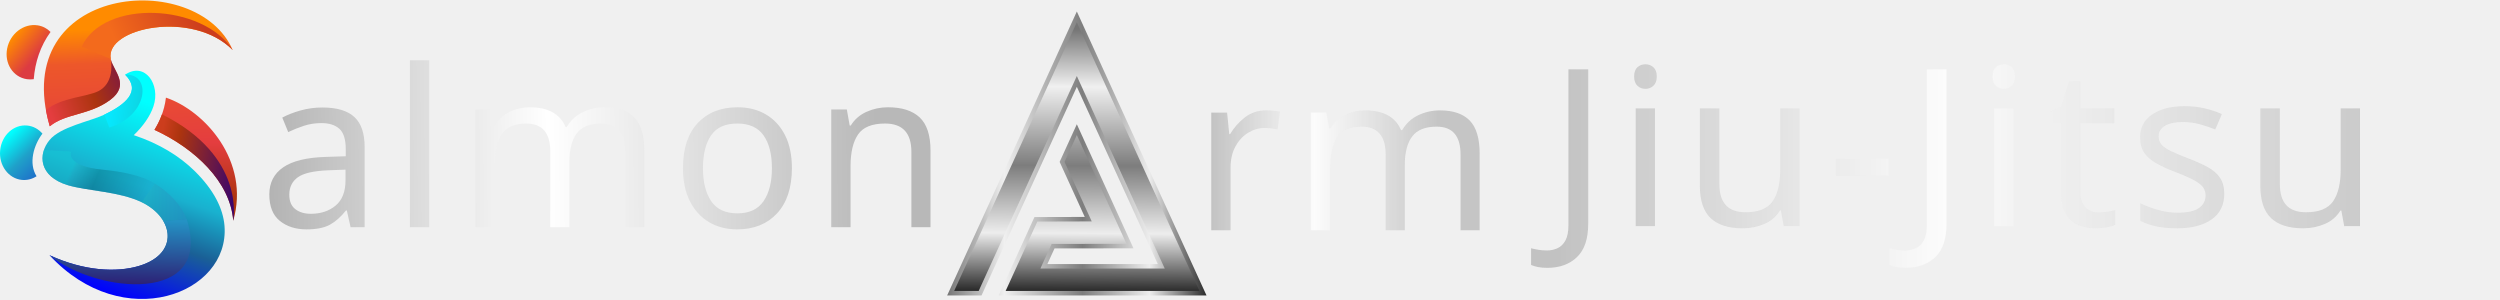
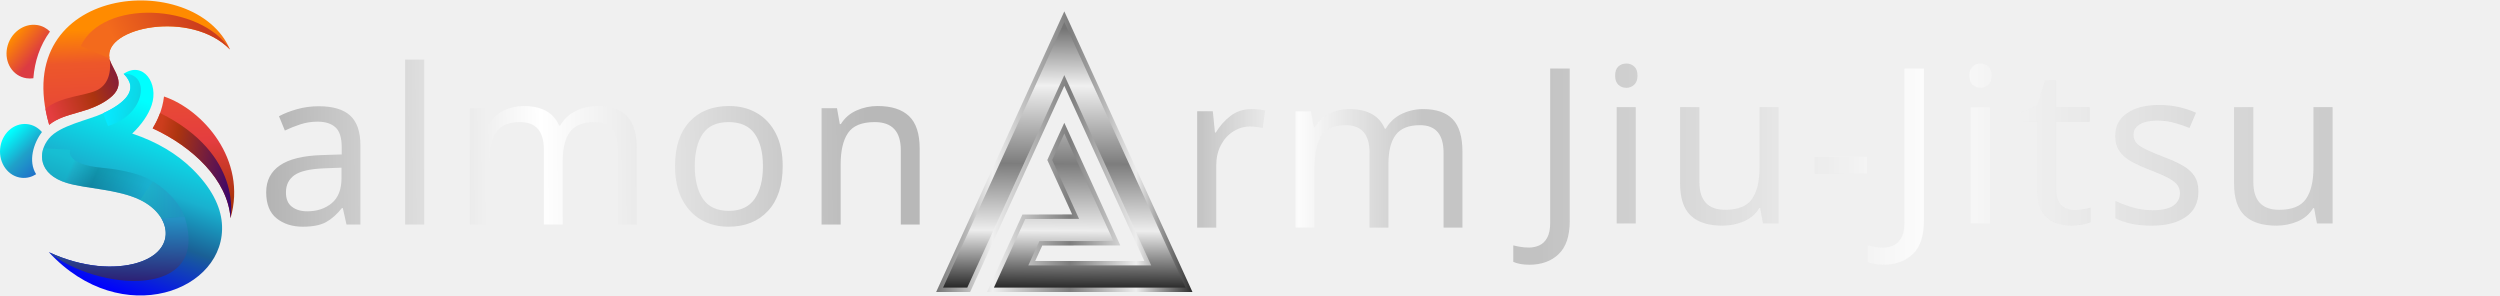
- <svg xmlns="http://www.w3.org/2000/svg" xmlns:xlink="http://www.w3.org/1999/xlink" xml:space="preserve" width="4250" height="509" version="1.1" style="clip-rule:evenodd;fill-rule:evenodd;image-rendering:optimizeQuality;shape-rendering:geometricPrecision;text-rendering:geometricPrecision" viewBox="0 0 4250 509" id="svg498">
+ <svg xmlns="http://www.w3.org/2000/svg" xmlns:xlink="http://www.w3.org/1999/xlink" xml:space="preserve" width="4300" height="509" version="1.1" style="clip-rule:evenodd;fill-rule:evenodd;image-rendering:optimizeQuality;shape-rendering:geometricPrecision;text-rendering:geometricPrecision" viewBox="0 0 4300 509" id="svg498">
  <defs id="defs458">
    <rect x="324.307" y="749.64" width="1492.361" height="358.245" id="rect1255" />
    <rect x="2319.186" y="131.846" width="1927.017" height="445.153" id="rect1785" />
    <rect x="442.917" y="216.741" width="546.116" height="175.648" id="rect9625" />
    <linearGradient id="linearGradient4618">
      <stop style="stop-color:#ffffff;stop-opacity:1;" offset="0" id="stop4616" />
    </linearGradient>
    <linearGradient id="id13" gradientUnits="userSpaceOnUse" x1="423.65" y1="797.39" x2="1601.56" y2="839.35">
      <stop offset="0" style="stop-opacity:1; stop-color:#B3B3B3" id="stop2374" />
      <stop offset="0.459" style="stop-opacity:1; stop-color:white" id="stop2376" />
      <stop offset="1" style="stop-opacity:1; stop-color:#B8B8B8" id="stop2378" />
    </linearGradient>
    <rect x="584.804" y="423.15" width="833.036" height="216.65" id="rect87621" />
    <linearGradient id="linearGradient78316" gradientUnits="userSpaceOnUse" x1="857.13" y1="789.37" x2="868.31" y2="1087.19" spreadMethod="pad">
      <stop offset="0" style="stop-opacity:1; stop-color:#FF8B00" id="stop78308" />
      <stop offset="0.196" style="stop-color:#ed572a;stop-opacity:1;" id="stop78310" />
      <stop offset="0.671" style="stop-color:#e43d3f;stop-opacity:1;" id="stop84364" />
      <stop offset="1" style="stop-color:#ac340f;stop-opacity:1;" id="stop78314" />
    </linearGradient>
    <linearGradient id="linearGradient78294" gradientUnits="userSpaceOnUse" x1="857.13" y1="789.37" x2="868.31" y2="1087.19" spreadMethod="pad">
      <stop offset="0" style="stop-opacity:1; stop-color:#FF8B00" id="stop78286" />
      <stop offset="0.2" style="stop-color:#ed572a;stop-opacity:1;" id="stop78288" />
      <stop offset="0.4" style="stop-opacity:1; stop-color:#DB2455" id="stop78290" />
    </linearGradient>
    <linearGradient id="linearGradient78284" gradientUnits="userSpaceOnUse" x1="857.13" y1="789.37" x2="868.31" y2="1087.19">
      <stop offset="0" style="stop-opacity:1; stop-color:#FF8B00" id="stop78276" />
      <stop offset="0.2" style="stop-color:#ed572a;stop-opacity:1;" id="stop78278" />
      <stop offset="0.4" style="stop-opacity:1; stop-color:#DB2455" id="stop78280" />
    </linearGradient>
    <linearGradient id="linearGradient47350" gradientUnits="userSpaceOnUse" x1="590.82" y1="970.99" x2="653.27" y2="1036.17">
      <stop offset="0" style="stop-color:#1eb6c8;stop-opacity:1;" id="stop47346" />
      <stop offset="0.475" style="stop-color:#21a4c5;stop-opacity:1;" id="stop67958" />
      <stop offset="1" style="stop-color:#2492c2;stop-opacity:1;" id="stop47348" />
    </linearGradient>
    <linearGradient id="linearGradient47140" gradientUnits="userSpaceOnUse" x1="590.82" y1="970.99" x2="653.27" y2="1036.17">
      <stop offset="0" style="stop-color:#00ffff;stop-opacity:1;" id="stop47134" />
      <stop offset="0.75" style="stop-color:#1fa1c9;stop-opacity:1;" id="stop47136" />
      <stop offset="1" style="stop-color:#2492c2;stop-opacity:1;" id="stop47138" />
    </linearGradient>
    <linearGradient id="linearGradient46833" gradientUnits="userSpaceOnUse" x1="590.82" y1="970.99" x2="653.27" y2="1036.17">
      <stop offset="0" style="stop-color:#1aaece;stop-opacity:1;" id="stop46827" />
      <stop offset="1" style="stop-color:#1e92c4;stop-opacity:1;" id="stop46831" />
    </linearGradient>
    <style type="text/css" id="style364">
   
    .fil0 {fill:white}
    .fil1 {fill:black;fill-rule:nonzero}
    .fil2 {fill:white;fill-rule:nonzero}
    .fil5 {fill:url(#id0)}
    .fil12 {fill:url(#id1)}
    .fil15 {fill:url(#id2)}
    .fil11 {fill:url(#id3)}
    .fil10 {fill:url(#id4)}
    .fil7 {fill:url(#id5)}
    .fil16 {fill:url(#id6)}
    .fil13 {fill:url(#id7)}
    .fil6 {fill:url(#id8)}
    .fil14 {fill:url(#id9)}
    .fil9 {fill:url(#id10)}
    .fil8 {fill:url(#id11)}
    .fil4 {fill:url(#id12);fill-rule:nonzero}
    .fil3 {fill:url(#id13);fill-rule:nonzero}
   
  </style>
    <linearGradient id="id0" gradientUnits="userSpaceOnUse" x1="1197.54" y1="734.92" x2="1200.05" y2="1242.72" spreadMethod="pad">
      <stop offset="0" style="stop-opacity:1; stop-color:#303030" id="stop366" />
      <stop offset="0.22" style="stop-opacity:1; stop-color:#F0F0F0" id="stop368" />
      <stop offset="0.522" style="stop-opacity:1; stop-color:#7D7D7D" id="stop370" />
      <stop offset="0.78" style="stop-opacity:1; stop-color:#EDEDED" id="stop372" />
      <stop offset="1" style="stop-opacity:1; stop-color:#4F4F4F" id="stop374" />
    </linearGradient>
    <linearGradient id="id1" gradientUnits="userSpaceOnUse" x1="916.32" y1="780.73" x2="782.9" y2="841.26" gradientTransform="translate(-573.6001,-744.0395)">
      <stop offset="0" style="stop-opacity:1; stop-color:#CC3D1D" id="stop377" />
      <stop offset="1" style="stop-opacity:1; stop-color:#F36A1C" id="stop379" />
    </linearGradient>
    <linearGradient id="id2" gradientUnits="userSpaceOnUse" x1="681.87" y1="1005.08" x2="825.8" y2="1068.09" gradientTransform="translate(-573.6001,-744.0395)">
      <stop offset="0.144" style="stop-color:#16c8d5;stop-opacity:1;" id="stop382" />
      <stop offset="0.187" style="stop-color:#1eb6c8;stop-opacity:1;" id="stop384" />
      <stop offset="0.43" style="stop-color:#0a7d8f;stop-opacity:1;" id="stop50558" />
      <stop offset="1" style="stop-opacity:1; stop-color:#1AAECE" id="stop386" />
    </linearGradient>
    <linearGradient id="id3" gradientUnits="userSpaceOnUse" x1="978.72" y1="1028.43" x2="843.44" y2="1004.34" gradientTransform="translate(-573.6001,-744.0395)">
      <stop offset="0" style="stop-color:#3c066b;stop-opacity:1;" id="stop389" />
      <stop offset="0.78" style="stop-color:#ac340f;stop-opacity:1;" id="stop84976" />
      <stop offset="1" style="stop-color:#cc3d1d;stop-opacity:1;" id="stop84854" />
    </linearGradient>
    <linearGradient id="id4" gradientUnits="userSpaceOnUse" x1="857.13" y1="789.37" x2="868.31" y2="1087.19" xlink:href="#linearGradient78294" gradientTransform="translate(855.561,40.68041)">
      <stop offset="0" style="stop-opacity:1; stop-color:#FF8B00" id="stop394" />
      <stop offset="0.2" style="stop-color:#ed572a;stop-opacity:1;" id="stop68267" />
      <stop offset="0.4" style="stop-opacity:1; stop-color:#DB2455" id="stop396" />
      <stop offset="1" style="stop-opacity:1; stop-color:#4F017F" id="stop398" />
    </linearGradient>
    <linearGradient id="id5" gradientUnits="userSpaceOnUse" x1="874.97" y1="936.4" x2="764.96" y2="1245.46" gradientTransform="translate(-573.6001,-744.0395)">
      <stop offset="0" style="stop-color:#00ffff;stop-opacity:1;" id="stop401" />
      <stop offset="0.418" style="stop-color:#19b1cf;stop-opacity:1;" id="stop19991" />
      <stop offset="0.66" style="stop-color:#1a6096;stop-opacity:1;" id="stop403" />
      <stop offset="1" style="stop-color:#0000ff;stop-opacity:1;" id="stop405" />
    </linearGradient>
    <linearGradient id="id6" gradientUnits="userSpaceOnUse" x1="873.65" y1="885.23" x2="669.18" y2="963.06" gradientTransform="translate(-573.6001,-744.0395)">
      <stop offset="0.238" style="stop-opacity:1; stop-color:#6B0E56" id="stop408" />
      <stop offset="0.638" style="stop-color:#ac340f;stop-opacity:1;" id="stop84727" />
      <stop offset="1" style="stop-color:#e43d3f;stop-opacity:1;" id="stop410" />
    </linearGradient>
    <linearGradient id="id7" gradientUnits="userSpaceOnUse" x1="846.21" y1="964.49" x2="755.18" y2="949.85" gradientTransform="translate(-573.6001,-744.0395)">
      <stop offset="0" style="stop-color:#19b1cf;stop-opacity:1;" id="stop413" />
      <stop offset="0.5" style="stop-color:#0cd8e7;stop-opacity:1;" id="stop72727" />
      <stop offset="1" style="stop-color:#06e9ff;stop-opacity:1;" id="stop415" />
    </linearGradient>
    <linearGradient id="id8" gradientUnits="userSpaceOnUse" x1="1202.65" y1="789.88" x2="1199.9" y2="1235.08">
      <stop offset="0" style="stop-opacity:1; stop-color:#757575" id="stop418" />
      <stop offset="0.22" style="stop-opacity:1; stop-color:#F0F0F0" id="stop420" />
      <stop offset="0.522" style="stop-opacity:1; stop-color:#7D7D7D" id="stop422" />
      <stop offset="0.78" style="stop-opacity:1; stop-color:#EDEDED" id="stop424" />
      <stop offset="1" style="stop-opacity:1; stop-color:#2B2B2B" id="stop426" />
    </linearGradient>
    <linearGradient id="id9" gradientUnits="userSpaceOnUse" x1="847.12" y1="1238.89" x2="851.14" y2="1119.62" gradientTransform="translate(-573.6001,-744.0395)">
      <stop offset="0" style="stop-opacity:1; stop-color:#2D166E" id="stop429" />
      <stop offset="1" style="stop-opacity:1; stop-color:#2492C4" id="stop431" />
    </linearGradient>
    <linearGradient id="id10" gradientUnits="userSpaceOnUse" x1="603.92" y1="796.55" x2="656.98" y2="841.42" gradientTransform="translate(-573.6001,-744.0395)">
      <stop offset="0" style="stop-opacity:1; stop-color:#FF8B00" id="stop434" />
      <stop offset="0.75" style="stop-color:#dc3b42;stop-opacity:1;" id="stop84486" />
    </linearGradient>
    <linearGradient id="id11" gradientUnits="userSpaceOnUse" x1="590.82" y1="970.99" x2="653.27" y2="1036.17" gradientTransform="translate(-573.6001,-744.0395)">
      <stop offset="0" style="stop-color:#00ffff;stop-opacity:1;" id="stop439" />
      <stop offset="0.5" style="stop-color:#1fa1c9;stop-opacity:1;" id="stop25963" />
      <stop offset="1" style="stop-color:#1f68c9;stop-opacity:1;" id="stop441" />
    </linearGradient>
    <linearGradient id="id12" gradientUnits="userSpaceOnUse" x1="523.07" y1="1460.17" x2="1505.97" y2="1441.6">
      <stop offset="0" style="stop-opacity:1; stop-color:#B5B5B5" id="stop444" />
      <stop offset="0.459" style="stop-opacity:1; stop-color:#F7F7F7" id="stop446" />
      <stop offset="1" style="stop-opacity:1; stop-color:#B0B0B0" id="stop448" />
    </linearGradient>
    <linearGradient id="id14" gradientUnits="userSpaceOnUse" x1="423.65" y1="797.39" x2="1601.56" y2="839.35">
      <stop offset="0" style="stop-color:#b2b2b2;stop-opacity:1;" id="stop451" />
      <stop offset="0.46" style="stop-color:#fafafa;stop-opacity:1;" id="stop453" />
      <stop offset="1" style="stop-opacity:1; stop-color:#B8B8B8" id="stop455" />
    </linearGradient>
    <linearGradient xlink:href="#id8" id="linearGradient47150" x1="976.93" y1="1001.345" x2="1417.84" y2="1001.345" gradientUnits="userSpaceOnUse" gradientTransform="translate(633.2269,-740.4412)" />
    <linearGradient xlink:href="#linearGradient47350" id="linearGradient47342" x1="814.38" y1="1087.829" x2="890.98" y2="1087.829" gradientUnits="userSpaceOnUse" gradientTransform="translate(-573.5994,-744.0386)" />
    <linearGradient xlink:href="#linearGradient78316" id="linearGradient78296" gradientUnits="userSpaceOnUse" x1="857.13" y1="789.37" x2="868.31" y2="1087.19" gradientTransform="translate(-573.6001,-744.0395)" />
    <linearGradient xlink:href="#id14" id="linearGradient4634" x1="444.25" y1="609.153" x2="1589.313" y2="609.153" gradientUnits="userSpaceOnUse" spreadMethod="pad" gradientTransform="translate(-114.9221,-70.68581)" />
    <linearGradient xlink:href="#id14" id="linearGradient12501" gradientUnits="userSpaceOnUse" x1="661.235" y1="1525.258" x2="1372.328" y2="1525.258" gradientTransform="translate(-2189)" />
    <linearGradient xlink:href="#id14" id="linearGradient13113" gradientUnits="userSpaceOnUse" gradientTransform="translate(-2189)" x1="661.235" y1="1525.258" x2="1372.328" y2="1525.258" />
    <linearGradient xlink:href="#id8" id="linearGradient8849" gradientUnits="userSpaceOnUse" x1="1202.65" y1="789.88" x2="1199.9" y2="1235.08" gradientTransform="translate(633.2269,-740.4412)" />
    <rect x="442.917" y="216.741" width="546.116" height="175.648" id="rect811" />
    <rect x="442.917" y="216.741" width="546.116" height="175.648" id="rect4725" />
    <rect x="442.917" y="216.741" width="546.116" height="175.648" id="rect9493" />
    <linearGradient xlink:href="#id13" id="linearGradient1873" x1="1059.592" y1="950.653" x2="2093.159" y2="941.245" gradientUnits="userSpaceOnUse" gradientTransform="translate(-603.0018,-686.7453)" />
    <linearGradient xlink:href="#id13" id="linearGradient3283" x1="1387.807" y1="796.073" x2="1777.546" y2="796.073" gradientUnits="userSpaceOnUse" gradientTransform="translate(667.6626,-503.839)" />
    <linearGradient xlink:href="#id13" id="linearGradient4298" x1="1083.211" y1="693.156" x2="2536.856" y2="693.156" gradientUnits="userSpaceOnUse" gradientTransform="translate(1556.998,-439.5674)" />
    <linearGradient xlink:href="#id13" id="linearGradient1781" gradientUnits="userSpaceOnUse" gradientTransform="translate(-603.0018,-686.7453)" x1="1059.592" y1="950.653" x2="2093.159" y2="941.245" />
    <linearGradient xlink:href="#id13" id="linearGradient1783" gradientUnits="userSpaceOnUse" gradientTransform="translate(667.6626,-503.839)" x1="1387.807" y1="796.073" x2="1777.546" y2="796.073" />
    <linearGradient xlink:href="#id13" id="linearGradient1785" gradientUnits="userSpaceOnUse" gradientTransform="translate(1556.998,-439.5674)" x1="1083.211" y1="693.156" x2="2536.856" y2="693.156" />
  </defs>
  <g id="layer5" style="clip-rule:evenodd;display:none;fill-rule:evenodd;image-rendering:optimizeQuality;shape-rendering:geometricPrecision;text-rendering:geometricPrecision">
    <g id="layer6" style="clip-rule:evenodd;fill-rule:evenodd;image-rendering:optimizeQuality;shape-rendering:geometricPrecision;text-rendering:geometricPrecision">
      <rect style="clip-rule:evenodd;display:none;opacity:0.5;fill:#00ffff;fill-opacity:1;fill-rule:evenodd;stroke:none;stroke-width:0;image-rendering:optimizeQuality;shape-rendering:geometricPrecision;text-rendering:geometricPrecision" id="rect1824" width="440.91" height="509" x="403.33" y="0" />
      <rect style="clip-rule:evenodd;display:inline;opacity:0.5;fill:#ff01c9;fill-opacity:1;fill-rule:evenodd;stroke:none;stroke-width:0;stroke-dasharray:none;stroke-opacity:1;image-rendering:optimizeQuality;shape-rendering:geometricPrecision;text-rendering:geometricPrecision" id="rect7506" width="844.24" height="509" x="-0.253" y="0" />
      <rect style="clip-rule:evenodd;display:none;opacity:1;fill:#00ffff;fill-opacity:1;fill-rule:evenodd;stroke:none;stroke-width:0;image-rendering:optimizeQuality;shape-rendering:geometricPrecision;text-rendering:geometricPrecision" id="rect3853" width="440.91" height="488.361" x="403.33" y="10.32" />
    </g>
    <g id="layer7" style="clip-rule:evenodd;display:inline;fill-rule:evenodd;image-rendering:optimizeQuality;shape-rendering:geometricPrecision;text-rendering:geometricPrecision">
      <rect style="clip-rule:evenodd;display:inline;opacity:0.727;fill:#00ffff;fill-rule:evenodd;stroke-width:0;image-rendering:optimizeQuality;shape-rendering:geometricPrecision;text-rendering:geometricPrecision" id="rect4053" width="120" height="338.879" x="1490.157" y="163.4" />
      <rect style="clip-rule:evenodd;display:inline;opacity:0.739;fill:#00ffff;fill-rule:evenodd;stroke-width:0;image-rendering:optimizeQuality;shape-rendering:geometricPrecision;text-rendering:geometricPrecision" id="rect10097" width="180" height="189.396" x="2460.209" y="202.096" />
      <rect style="clip-rule:evenodd;display:inline;opacity:0.769;fill:#00ffff;fill-rule:evenodd;stroke-width:0;image-rendering:optimizeQuality;shape-rendering:geometricPrecision;text-rendering:geometricPrecision" id="rect2237" width="55" height="189.387" x="402.814" y="224.491" />
      <rect style="clip-rule:evenodd;display:inline;opacity:0.769;fill:#00ffff;fill-rule:evenodd;stroke-width:0;image-rendering:optimizeQuality;shape-rendering:geometricPrecision;text-rendering:geometricPrecision" id="rect3428" width="55" height="189.387" x="2000.47" y="202.105" />
    </g>
  </g>
  <g id="layer1" style="display:inline">
    <path class="fil7" d="m 84.1,433.761 c 58.71,27.16 113.95,29.6 151.63,18.49 69.48,-20.48 60.38,-81.78 5.22,-108.46 -38.39,-18.56 -92.39,-18.95 -125.78,-29.03 -49.03,-14.79 -51.09,-52.28 -30.95,-76.71 18.63,-22.58 68.27,-31.55 92.35,-42.81 35.7,-16.69 64.67,-40.07 36.1,-68.28 33.58,-22.76 60.82,16.59 48.18,53.87 -5.74,16.95 -17.67,33.72 -33.44,48.93 43.24,14.29 77.45,35.6 102.56,60.05 33.79,32.9 49.39,65.07 51.69,94.15 9.17,116.03 -172.4,185.3 -297.56,49.8 z" id="path477" style="clip-rule:evenodd;display:inline;fill:url(#id5);fill-rule:evenodd;image-rendering:optimizeQuality;shape-rendering:geometricPrecision;text-rendering:geometricPrecision" />
    <path class="fil8" d="m 46.17,213.381 c -22.92,-2.2 -43.48,16.72 -45.93,42.25 -2.45,25.54 14.14,48.02 37.06,50.22 8.95,0.85 17.54,-1.51 24.83,-6.23 -14.01,-22.23 -4.69,-53.17 10,-72.48 -6.59,-7.66 -15.63,-12.77 -25.96,-13.76 z" id="path479" style="clip-rule:evenodd;display:inline;fill:url(#id11);fill-rule:evenodd;image-rendering:optimizeQuality;shape-rendering:geometricPrecision;text-rendering:geometricPrecision" />
    <path class="fil14" d="m 84.1,433.761 c 58.71,27.16 113.95,29.6 151.63,18.49 48.37,-14.26 58.64,-48.3 41.81,-76.67 l 39.84,-3.04 c 46.37,145.17 -152.26,127.37 -233.28,61.22 z" id="path491" style="clip-rule:evenodd;display:inline;fill:url(#id9);fill-rule:evenodd;image-rendering:optimizeQuality;shape-rendering:geometricPrecision;text-rendering:geometricPrecision" />
    <path d="m 263.01,312.001 c 0,0 39.18,21.652 54.371,60.541 l -39.84,3.039 c -12.628,-21.598 -36.761,-31.869 -36.761,-31.869 z" id="path47142" style="display:inline;opacity:0.665;fill:url(#linearGradient47342);fill-opacity:1" />
    <path class="fil15" d="m 240.78,343.711 c -38.37,-18.48 -92.27,-18.89 -125.61,-28.95 -38.66,-11.66 -48.11,-37.43 -40.51,-59.78 l 46.28,2.66 c 0,0 -11.12,24.71 54.36,30.89 65.47,6.17 87.71,23.47 87.71,23.47 z" id="path493" style="clip-rule:evenodd;display:inline;opacity:0.544;fill:url(#id2);fill-rule:evenodd;image-rendering:optimizeQuality;shape-rendering:geometricPrecision;text-rendering:geometricPrecision" />
    <path class="fil13" d="m 177.35,194.871 c 35.34,-16.66 63.68,-39.9 35.32,-67.91 45.85,-2.52 39.63,69.94 -26.85,89.78 z" id="path489" style="clip-rule:evenodd;display:inline;fill:url(#id7);fill-rule:evenodd;image-rendering:optimizeQuality;shape-rendering:geometricPrecision;text-rendering:geometricPrecision" />
  </g>
  <g id="layer2" style="display:inline">
    <path class="fil10" d="m 395.62,85.141 c -67.48,-69.03 -217.77,-38.09 -207.36,15.14 3.94,20.16 34.05,43.6 -1.05,69.66 -35.18,26.13 -75.76,22.64 -102.64,44.73 C 14.53,-26.729 335.41,-54.749 395.62,85.141 Z m -113.53,80.83 c 66.17,22.32 143.53,108.46 114.41,209.27 -4.84,-66.17 -65.38,-122.97 -133.88,-154.48 7.35,-12.09 16.7,-30.79 19.47,-54.79 z" id="path483" style="clip-rule:evenodd;display:inline;fill:url(#linearGradient78296);fill-opacity:1;fill-rule:evenodd;image-rendering:optimizeQuality;shape-rendering:geometricPrecision;text-rendering:geometricPrecision" />
    <path class="fil9" d="m 63.76,43.031 c -23.48,-3.51 -46.58,14.15 -51.59,39.43 -5.01,25.29 9.96,48.63 33.44,52.13 3.95,0.59 7.9,0.58 11.75,0.03 2.26,-28.78 11.1,-56.25 28.55,-80.3 -5.79,-5.91 -13.38,-9.99 -22.15,-11.29 z" id="path481" style="clip-rule:evenodd;display:inline;fill:url(#id10);fill-rule:evenodd;image-rendering:optimizeQuality;shape-rendering:geometricPrecision;text-rendering:geometricPrecision" />
    <path class="fil11" d="m 396.5,375.241 c 0,0 22.13,-109.56 -121.14,-180.82 -3.87,10.71 -8.62,19.56 -12.74,26.34 68.5,31.51 129.04,88.31 133.88,154.48 z" id="path485" style="clip-rule:evenodd;display:inline;fill:url(#id3);fill-rule:evenodd;image-rendering:optimizeQuality;shape-rendering:geometricPrecision;text-rendering:geometricPrecision" />
    <path class="fil12" d="m 395.62,85.141 c -67.48,-69.03 -217.77,-38.09 -207.36,15.14 l -49.38,-20.97 c 37.71,-81.57 206.27,-73.27 256.74,5.83 z" id="path487" style="clip-rule:evenodd;display:inline;fill:url(#id1);fill-rule:evenodd;image-rendering:optimizeQuality;shape-rendering:geometricPrecision;text-rendering:geometricPrecision" />
    <path class="fil16" d="m 187.86,97.281 0.01,0.11 -0.03,-0.11 z m 0.82,4.82 c 5.27,19.74 32.58,42.56 -1.47,67.84 -35.18,26.13 -75.76,22.64 -102.64,44.73 -2.76,-9.51 -4.85,-18.65 -6.43,-27.5 25.62,-21.73 69.97,-22.28 89.41,-32.39 23.97,-12.48 22.7,-41.25 21.13,-52.68 z" id="path495" style="clip-rule:evenodd;display:inline;fill:url(#id6);fill-rule:evenodd;image-rendering:optimizeQuality;shape-rendering:geometricPrecision;text-rendering:geometricPrecision" />
  </g>
  <g id="layer3" style="display:inline">
    <path class="fil5" d="m 1697.687,502.279 c 117.79,0 235.58,0 353.38,0 l -106.76,-233.76 -113.7,-248.99 -220.45,482.75 h 58.47 c 53.99,-118.24 107.98,-236.48 161.98,-354.71 l 137.6,301.32 h -187.67 l 12.13,-26.56 134.28,-0.17 -17.24,-37.74 -79.1,-173.22 -29.24,64.02 c 12.3,26.92 30.43,66.64 42.73,93.56 -24.59,0 -60.97,0.24 -85.56,0.24 -20.28,44.42 -40.57,88.84 -60.85,133.26 z" id="path473" style="clip-rule:evenodd;display:inline;fill:url(#linearGradient47150);fill-opacity:1;fill-rule:evenodd;image-rendering:optimizeQuality;shape-rendering:geometricPrecision;text-rendering:geometricPrecision" />
    <path class="fil6" d="m 1763.447,376.649 c -17.96,39.33 -35.92,78.66 -53.88,117.99 109.87,0 219.74,0 329.61,0 l -101.81,-222.95 -106.76,-233.78 -208.57,456.73 h 41.68 c 53.32,-116.75 106.63,-233.5 159.94,-350.24 l 6.95,-15.21 149.49,327.34 h -211.44 l 19.1,-41.83 127.31,-0.16 -84.46,-184.95 -20.84,45.63 c 13.76,30.13 27.51,60.26 41.27,90.38 l 4.94,10.81 h -11.88 c -26.89,0 -53.77,0.22 -80.65,0.24 z" id="path475" style="clip-rule:evenodd;display:inline;fill:url(#linearGradient8849);fill-rule:evenodd;image-rendering:optimizeQuality;shape-rendering:geometricPrecision;text-rendering:geometricPrecision" />
  </g>
  <g id="layer4">
    <text xml:space="preserve" style="font-style:normal;font-variant:normal;font-weight:normal;font-stretch:normal;font-size:373.333px;font-family:'Helvetica Light';-inkscape-font-specification:'Helvetica Light, Normal';font-variant-ligatures:normal;font-variant-caps:small-caps;font-variant-numeric:normal;font-variant-east-asian:normal;letter-spacing:15px;fill:url(#linearGradient1781);fill-opacity:1;fill-rule:evenodd;stroke-width:0" x="440.679" y="386.206" id="text1311">
      <tspan id="tspan1309" x="440.679" y="386.206" style="font-style:normal;font-variant:normal;font-weight:normal;font-stretch:normal;font-size:373.333px;font-family:'Helvetica Light';-inkscape-font-specification:'Helvetica Light, Normal';font-variant-ligatures:normal;font-variant-caps:small-caps;font-variant-numeric:normal;font-variant-east-asian:normal;fill:url(#linearGradient1781);fill-opacity:1">almon</tspan>
    </text>
    <text xml:space="preserve" style="font-style:normal;font-variant:normal;font-weight:normal;font-stretch:normal;font-size:373.333px;font-family:'Helvetica Light';-inkscape-font-specification:'Helvetica Light, Normal';font-variant-ligatures:normal;font-variant-caps:small-caps;font-variant-numeric:normal;font-variant-east-asian:normal;letter-spacing:15px;opacity:0.769;fill:url(#linearGradient1783);fill-opacity:1;fill-rule:evenodd;stroke-width:0" x="2027.397" y="391.492" id="text3275">
      <tspan id="tspan3273" x="2027.397" y="391.492" style="fill:url(#linearGradient1783);fill-opacity:1">rm</tspan>
    </text>
    <text xml:space="preserve" style="font-style:normal;font-variant:normal;font-weight:normal;font-stretch:normal;font-size:373.333px;font-family:'Helvetica Light';-inkscape-font-specification:'Helvetica Light, Normal';font-variant-ligatures:normal;font-variant-caps:small-caps;font-variant-numeric:normal;font-variant-east-asian:normal;letter-spacing:15px;opacity:0.769;fill:url(#linearGradient1785);fill-opacity:1;fill-rule:evenodd;stroke-width:0" x="2632.006" y="384.383" id="text4290">
      <tspan id="tspan4288" x="2632.006" y="384.383" style="fill:url(#linearGradient1785);fill-opacity:1">Jiu-Jitsu</tspan>
    </text>
  </g>
</svg>
